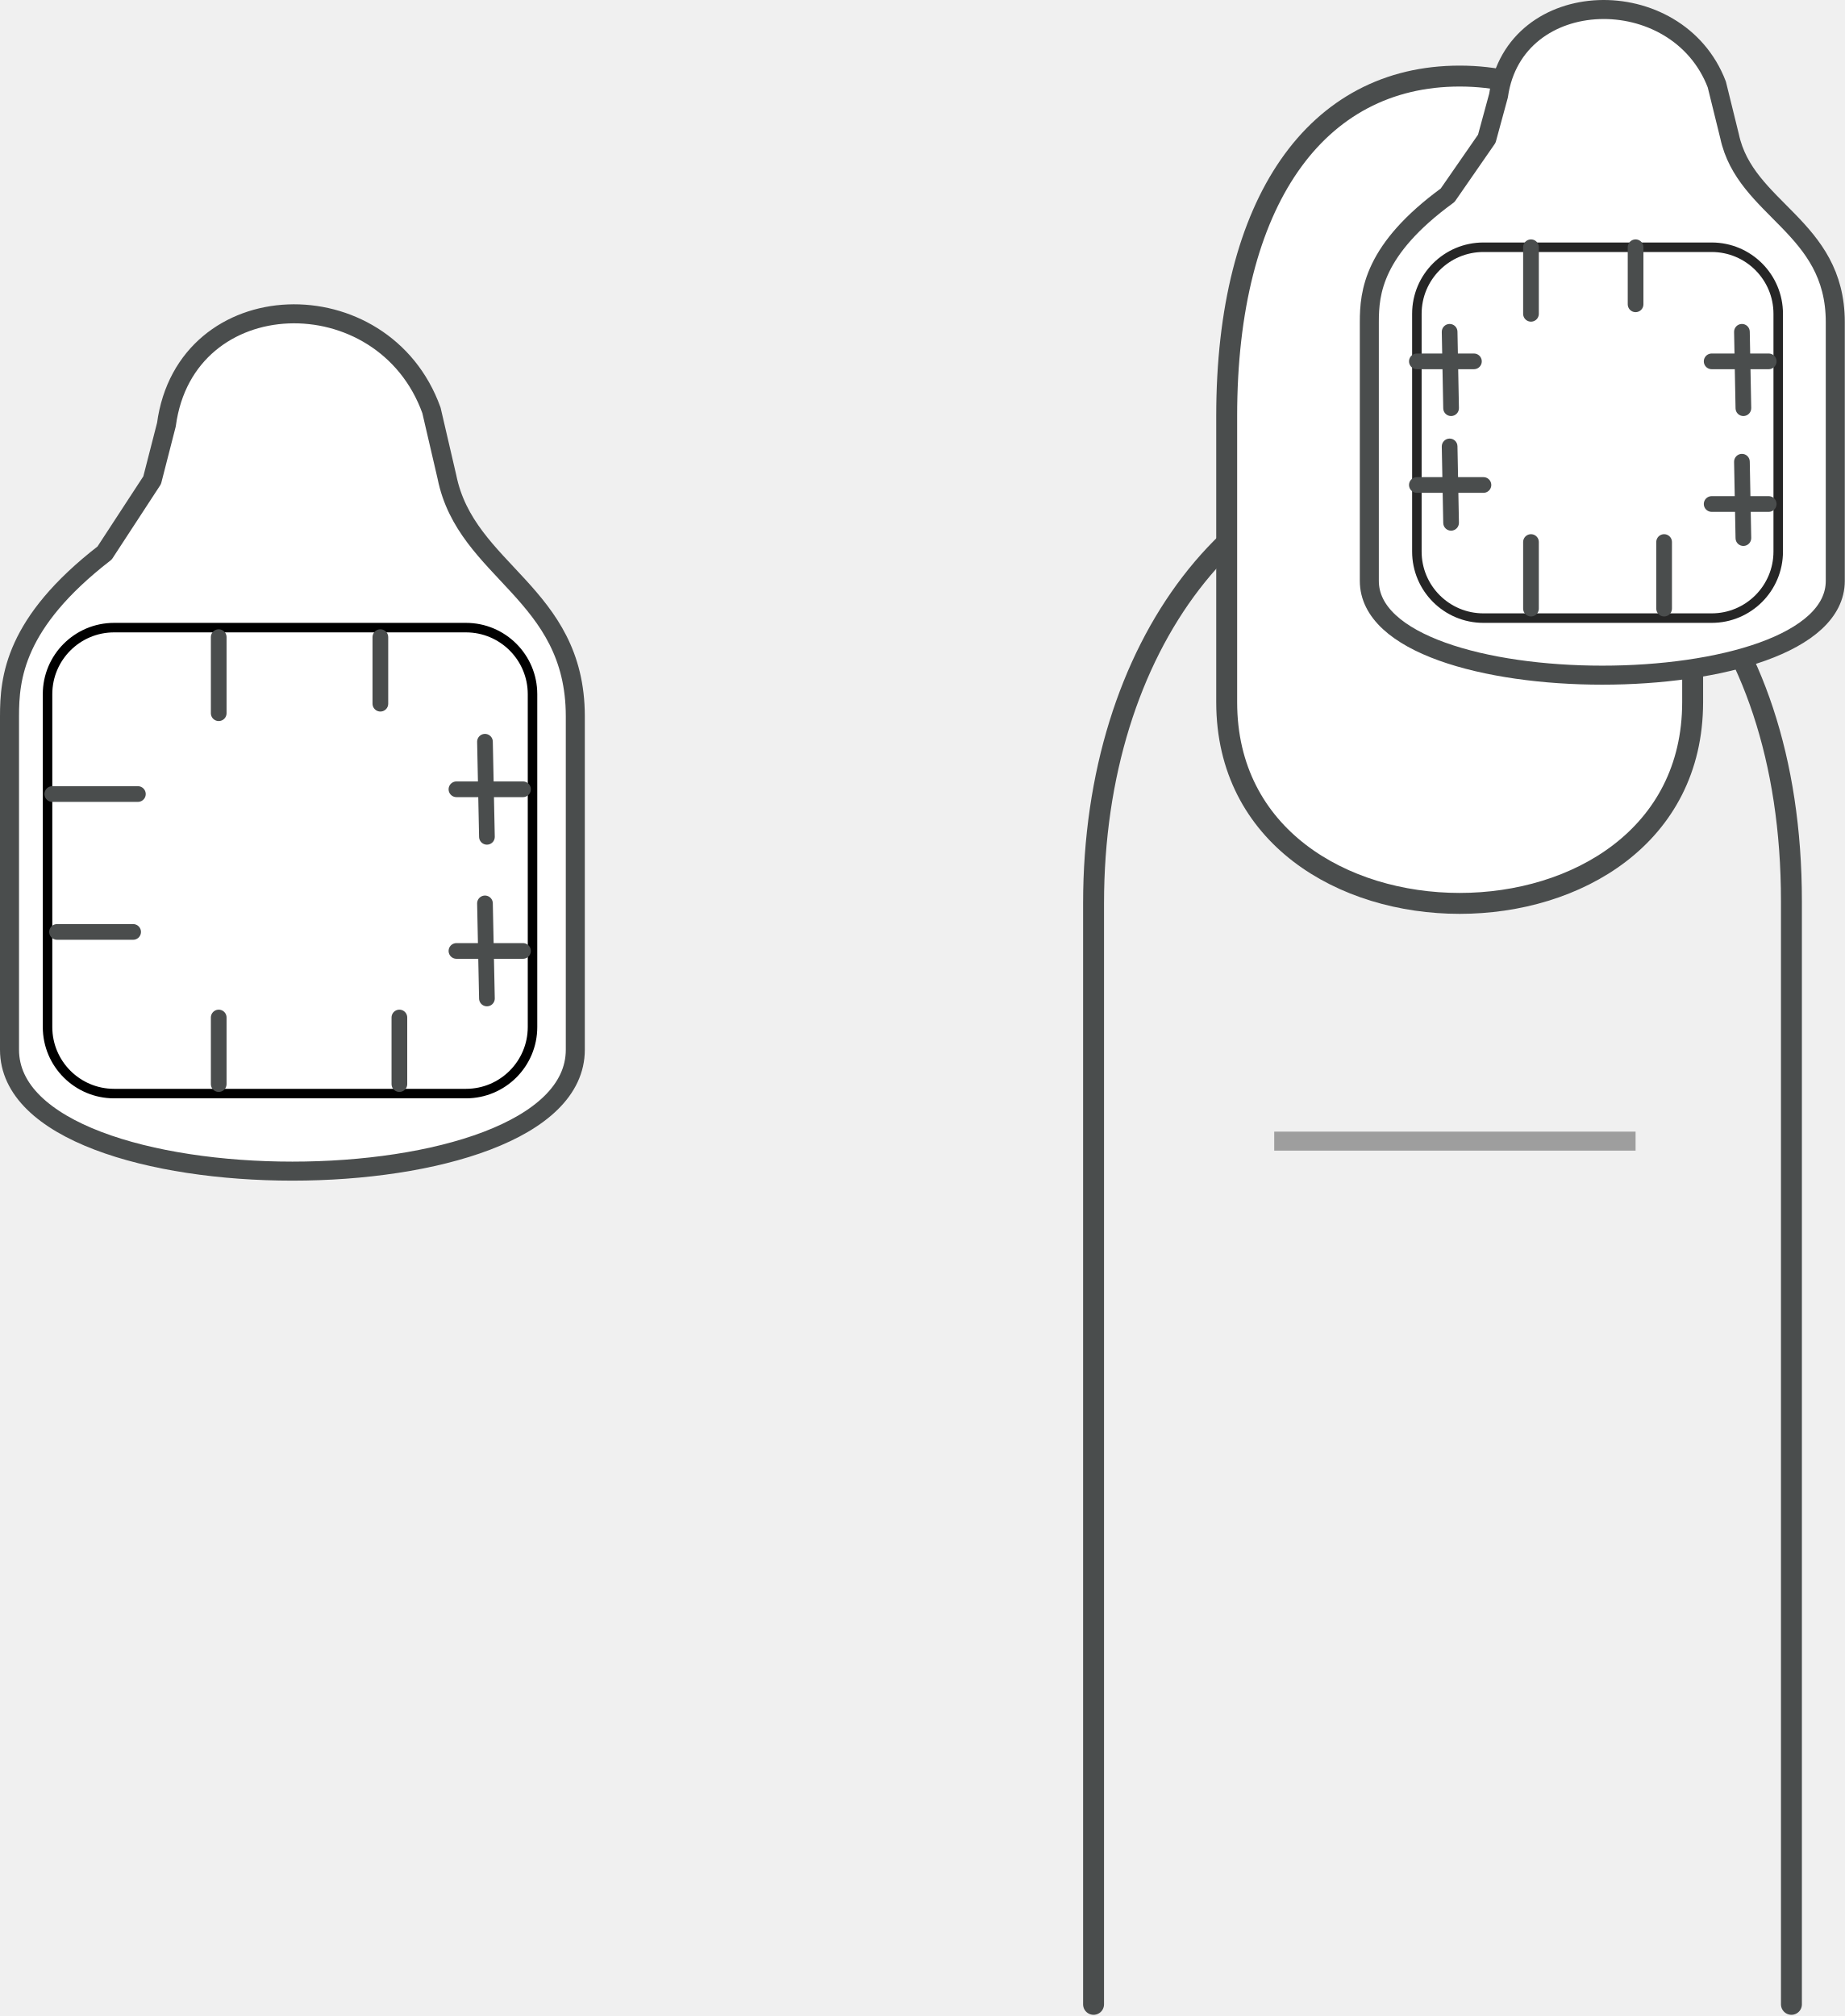
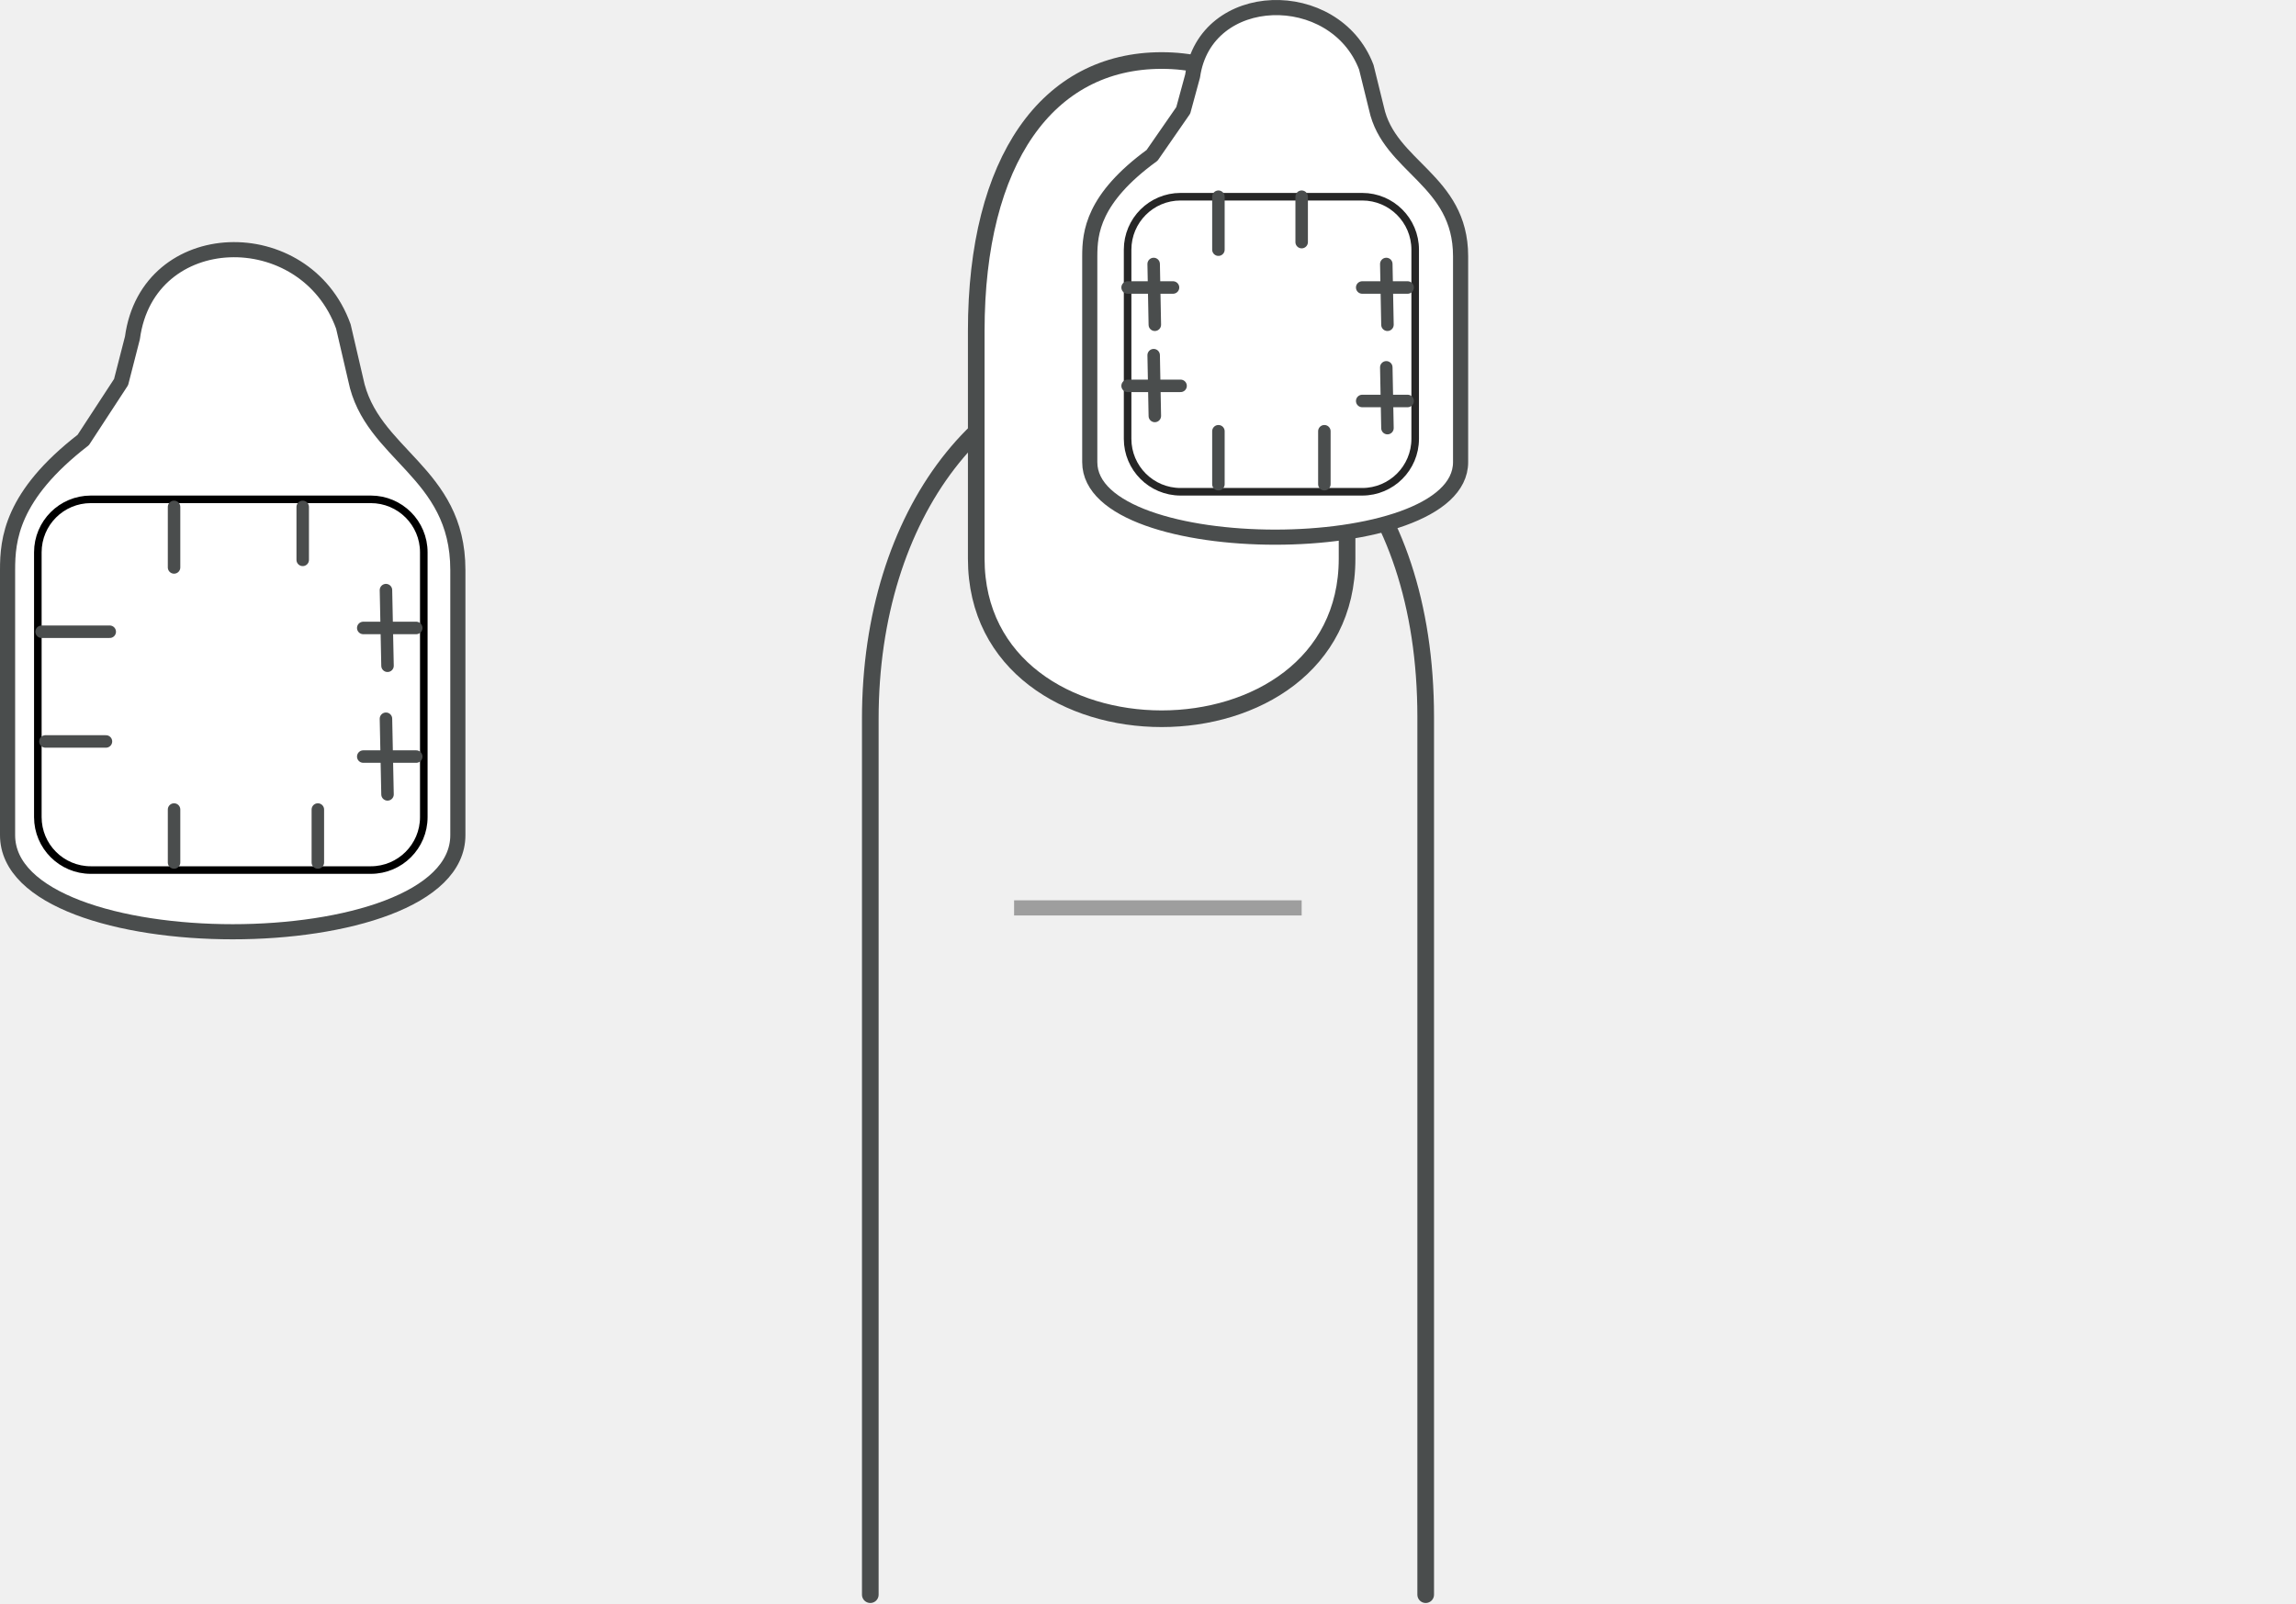
- <svg xmlns="http://www.w3.org/2000/svg" width="194" height="212" viewBox="0 0 194 212" fill="none">
+ <svg xmlns="http://www.w3.org/2000/svg" width="303.39" height="212" viewBox="0.00 0 303.39 212" fill="none">
  <path d="M11 58.155L16 50.5L17.5 44.655C19.517 29.631 40.331 29.133 45.373 43.155L47 50.155C49.017 60.172 60.5 62.307 60.5 75.328V110.385C60.5 127.412 1 127.412 1 110.385L1 75.328C1 71.322 1.5 65.5 11 58.155Z" fill="white" stroke-width="2" stroke-linecap="round" stroke-linejoin="round" stroke="#4A4D4D" />
  <path d="M115 210.774L115 95C115 67.774 130.381 48 150.889 48C171.398 48 188.389 64.774 188.389 94.774V210.774" stroke-width="2.2" stroke-linecap="round" stroke-linejoin="round" stroke="#4A4D4D" />
  <path d="M5 73C5 69.134 8.134 66 12 66H49C52.866 66 56 69.134 56 73V108C56 111.866 52.866 115 49 115H12C8.134 115 5 111.866 5 108V89.5V73Z" fill="white" stroke="black" />
  <path d="M23 67V75" stroke-width="1.65" stroke-linecap="round" stroke-linejoin="round" stroke="#4A4D4D" />
  <path d="M40 67V74" stroke-width="1.65" stroke-linecap="round" stroke-linejoin="round" stroke="#4A4D4D" />
  <path d="M51.206 87.998L51 78" stroke-width="1.65" stroke-linecap="round" stroke-linejoin="round" stroke="#4A4D4D" />
  <path d="M48 83H55" stroke-width="1.65" stroke-linecap="round" stroke-linejoin="round" stroke="#4A4D4D" />
  <path d="M5.5 83.5H14.5" stroke-width="1.65" stroke-linecap="round" stroke-linejoin="round" stroke="#4A4D4D" />
  <path d="M51.206 104.998L51 95" stroke-width="1.65" stroke-linecap="round" stroke-linejoin="round" stroke="#4A4D4D" />
  <path d="M6 98H14" stroke-width="1.65" stroke-linecap="round" stroke-linejoin="round" stroke="#4A4D4D" />
  <path d="M48 100H55" stroke-width="1.65" stroke-linecap="round" stroke-linejoin="round" stroke="#4A4D4D" />
  <path d="M23 114V107" stroke-width="1.65" stroke-linecap="round" stroke-linejoin="round" stroke="#4A4D4D" />
  <path d="M42 114V107" stroke-width="1.65" stroke-linecap="round" stroke-linejoin="round" stroke="#4A4D4D" />
  <rect x="134" y="119" width="38" height="2" fill="black" fill-opacity="0.34" />
  <path d="M129 43.74C129 21.168 138.423 8 153.5 8C168.577 8 178 21.168 178 43.74V73.838C178 102.054 129 102.054 129 73.838V43.74Z" fill="white" stroke-width="2.2" stroke-linecap="round" stroke-linejoin="round" stroke="#4A4D4D" />
  <path d="M152.235 20.532L156.353 14.588L157.588 10.05C159.249 -1.616 176.39 -2.003 180.542 8.885L181.882 14.32C183.543 22.097 193 23.755 193 33.865V61.084C193 74.305 144 74.305 144 61.084L144 33.865C144 30.755 144.412 26.234 152.235 20.532Z" fill="white" stroke-width="2" stroke-linecap="round" stroke-linejoin="round" stroke="#4A4D4D" />
  <path d="M149 33C149 29.134 152.134 26 156 26H180C183.866 26 187 29.134 187 33V58C187 61.866 183.866 65 180 65H156C152.134 65 149 61.866 149 58V44.704V33Z" fill="white" stroke="black" stroke-opacity="0.85" />
  <path d="M161 26V33" stroke-width="1.65" stroke-linecap="round" stroke-linejoin="round" stroke="#4A4D4D" />
  <path d="M172 26V32" stroke-width="1.65" stroke-linecap="round" stroke-linejoin="round" stroke="#4A4D4D" />
  <path d="M151.773 42.945C151.782 43.4 152.158 43.761 152.614 43.751C153.069 43.741 153.432 43.364 153.423 42.908L152.598 42.926L151.773 42.945ZM153.268 34.873C153.26 34.418 152.883 34.057 152.428 34.067C151.972 34.077 151.61 34.454 151.619 34.91L152.444 34.892L153.268 34.873ZM152.598 42.926L153.423 42.908L153.268 34.873L152.444 34.892L151.619 34.91L151.773 42.945L152.598 42.926Z" fill="#4A4D4D" />
  <path d="M182.512 42.945C182.521 43.4 182.897 43.761 183.353 43.751C183.808 43.741 184.17 43.364 184.162 42.908L183.337 42.926L182.512 42.945ZM184.007 34.873C183.998 34.418 183.622 34.057 183.166 34.067C182.711 34.077 182.349 34.454 182.358 34.91L183.182 34.892L184.007 34.873ZM183.337 42.926L184.162 42.908L184.007 34.873L183.182 34.892L182.358 34.91L182.512 42.945L183.337 42.926Z" fill="#4A4D4D" />
  <path d="M149 38H155" stroke-width="1.65" stroke-linecap="round" stroke-linejoin="round" stroke="#4A4D4D" />
  <path d="M180 38H186" stroke-width="1.65" stroke-linecap="round" stroke-linejoin="round" stroke="#4A4D4D" />
  <path d="M151.773 54.998C151.782 55.454 152.158 55.815 152.614 55.805C153.069 55.795 153.432 55.417 153.423 54.962L152.598 54.98L151.773 54.998ZM153.268 46.927C153.26 46.472 152.883 46.11 152.428 46.12C151.972 46.131 151.61 46.508 151.619 46.964L152.444 46.945L153.268 46.927ZM152.598 54.98L153.423 54.962L153.268 46.927L152.444 46.945L151.619 46.964L151.773 54.998L152.598 54.98Z" fill="#4A4D4D" />
  <path d="M182.512 56.605C182.521 57.061 182.897 57.422 183.353 57.412C183.808 57.402 184.17 57.025 184.162 56.569L183.337 56.587L182.512 56.605ZM184.007 48.534C183.998 48.079 183.622 47.718 183.166 47.728C182.711 47.738 182.349 48.115 182.358 48.571L183.182 48.552L184.007 48.534ZM183.337 56.587L184.162 56.569L184.007 48.534L183.182 48.552L182.358 48.571L182.512 56.605L183.337 56.587Z" fill="#4A4D4D" />
  <path d="M149 51H156" stroke-width="1.65" stroke-linecap="round" stroke-linejoin="round" stroke="#4A4D4D" />
  <path d="M180 53H186" stroke-width="1.65" stroke-linecap="round" stroke-linejoin="round" stroke="#4A4D4D" />
  <path d="M161 64V57" stroke-width="1.65" stroke-linecap="round" stroke-linejoin="round" stroke="#4A4D4D" />
  <path d="M175 64V57" stroke-width="1.65" stroke-linecap="round" stroke-linejoin="round" stroke="#4A4D4D" />
</svg>
